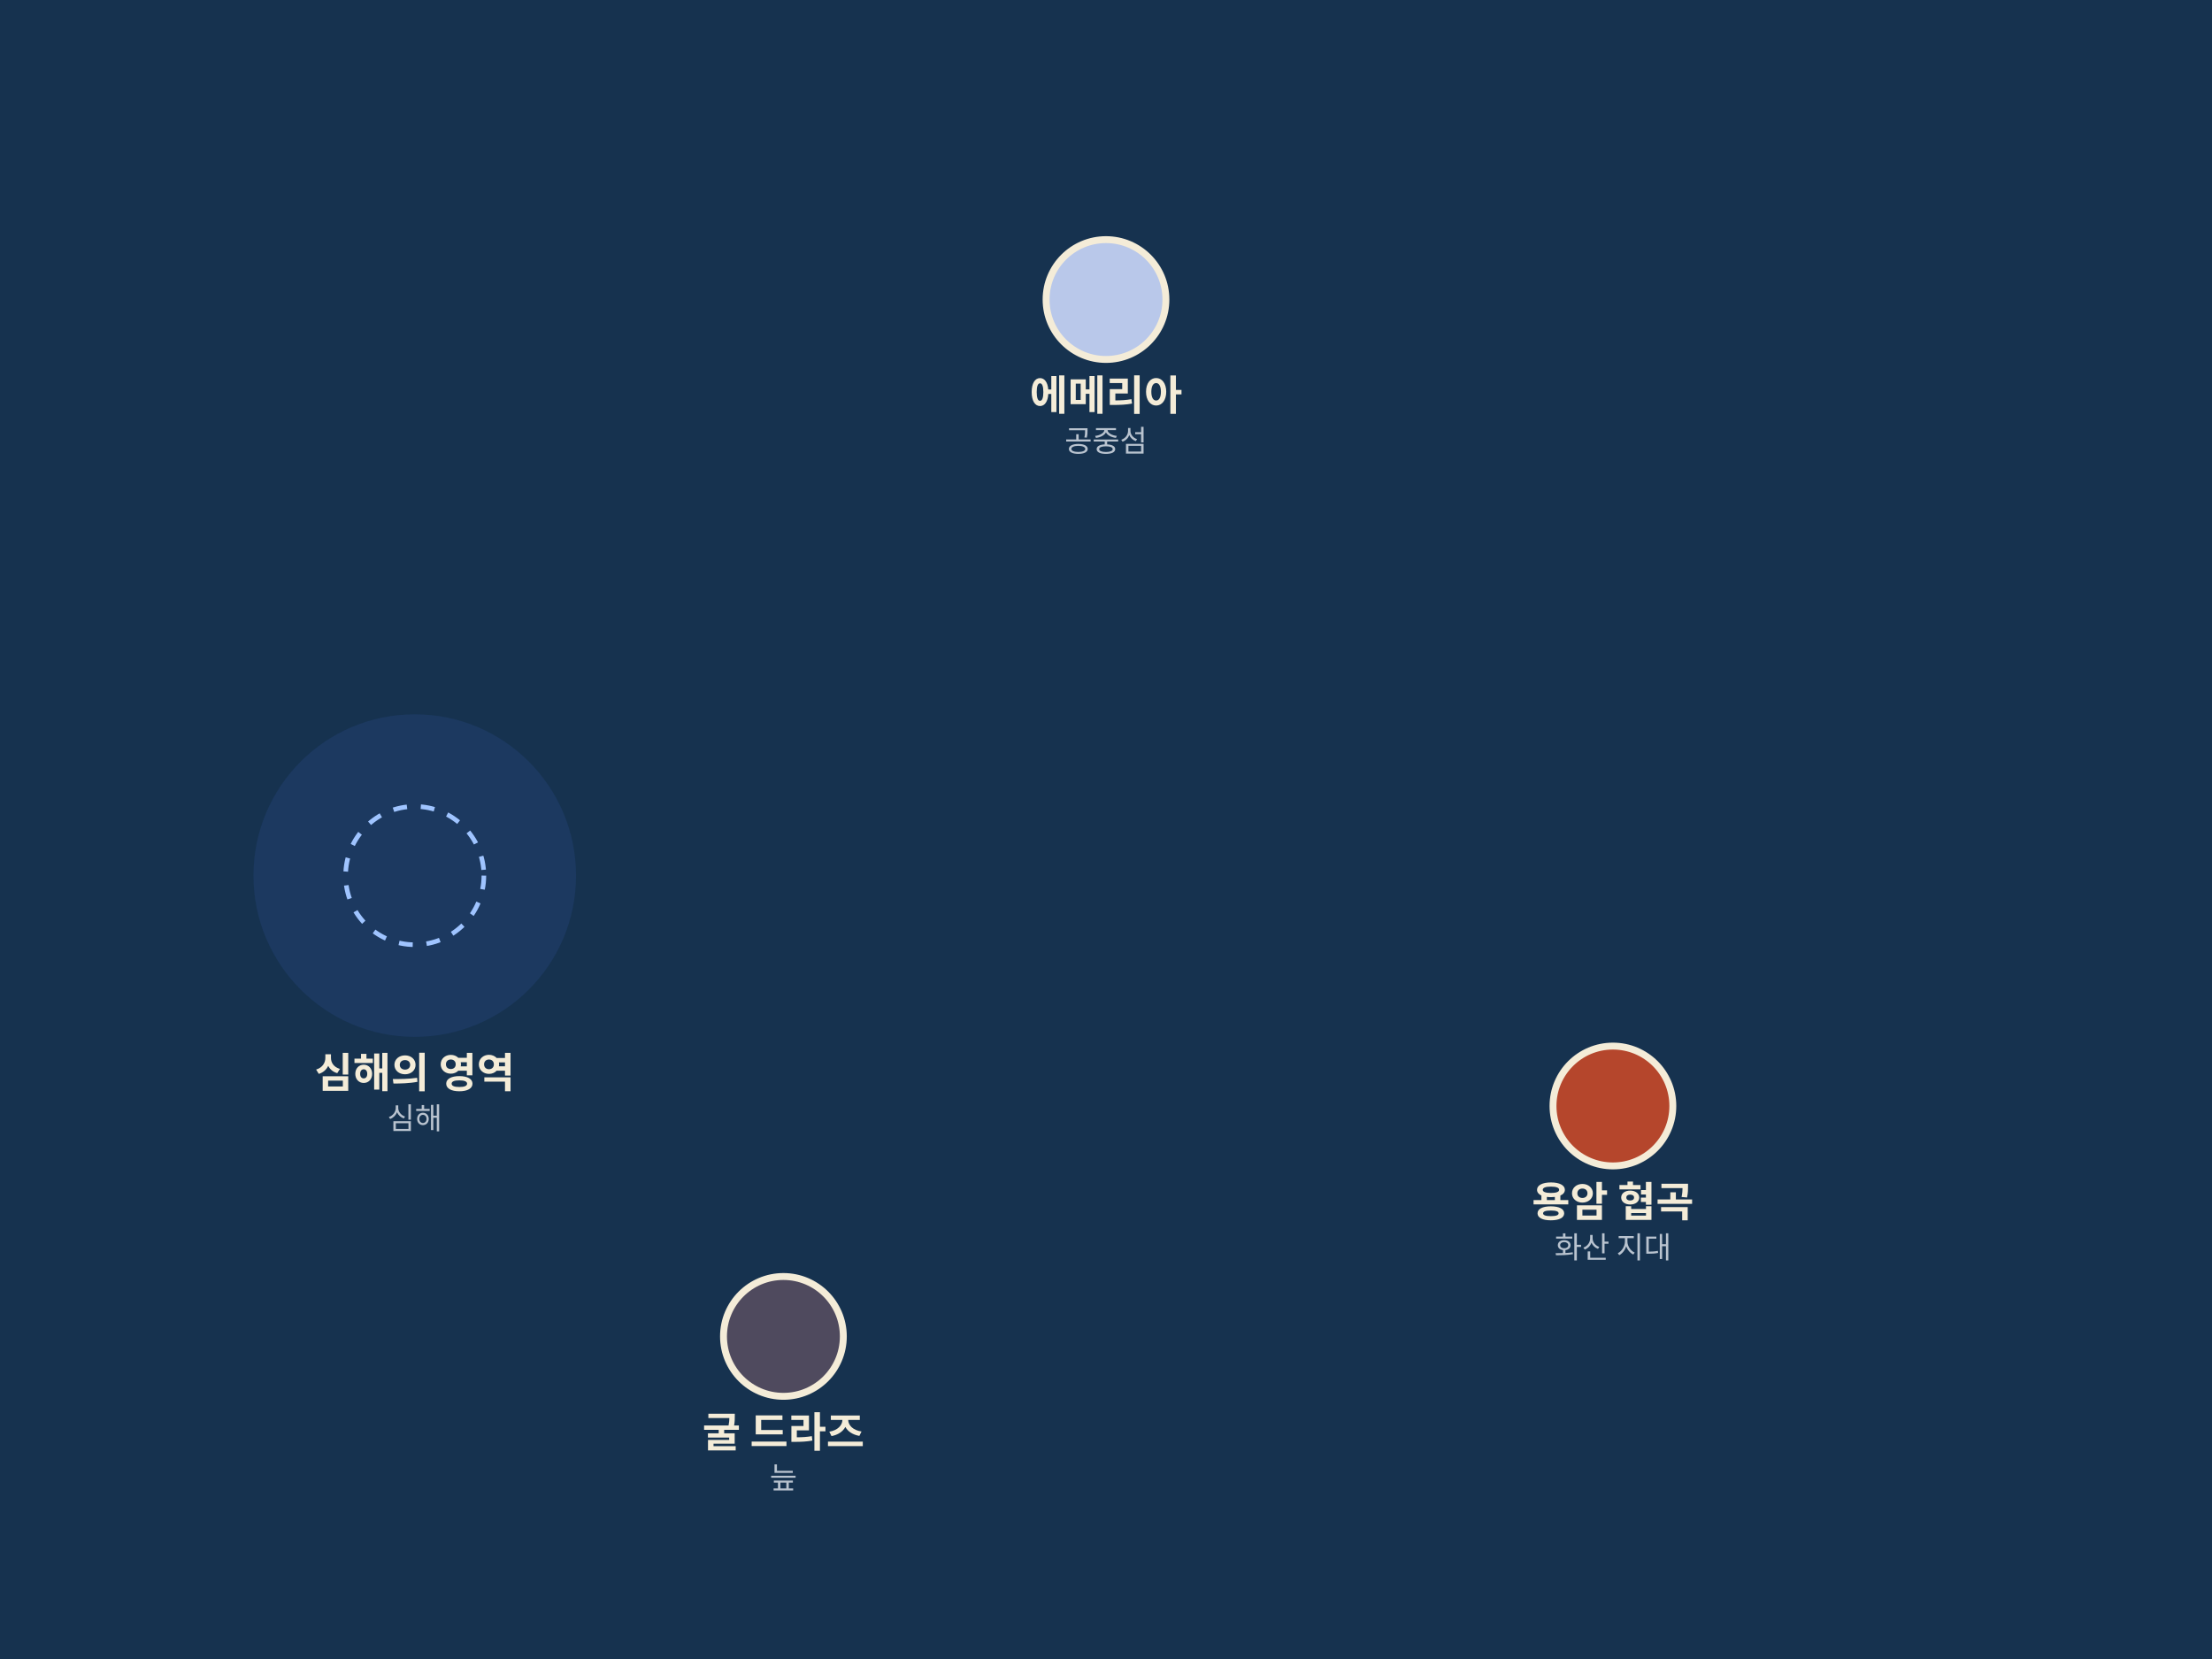
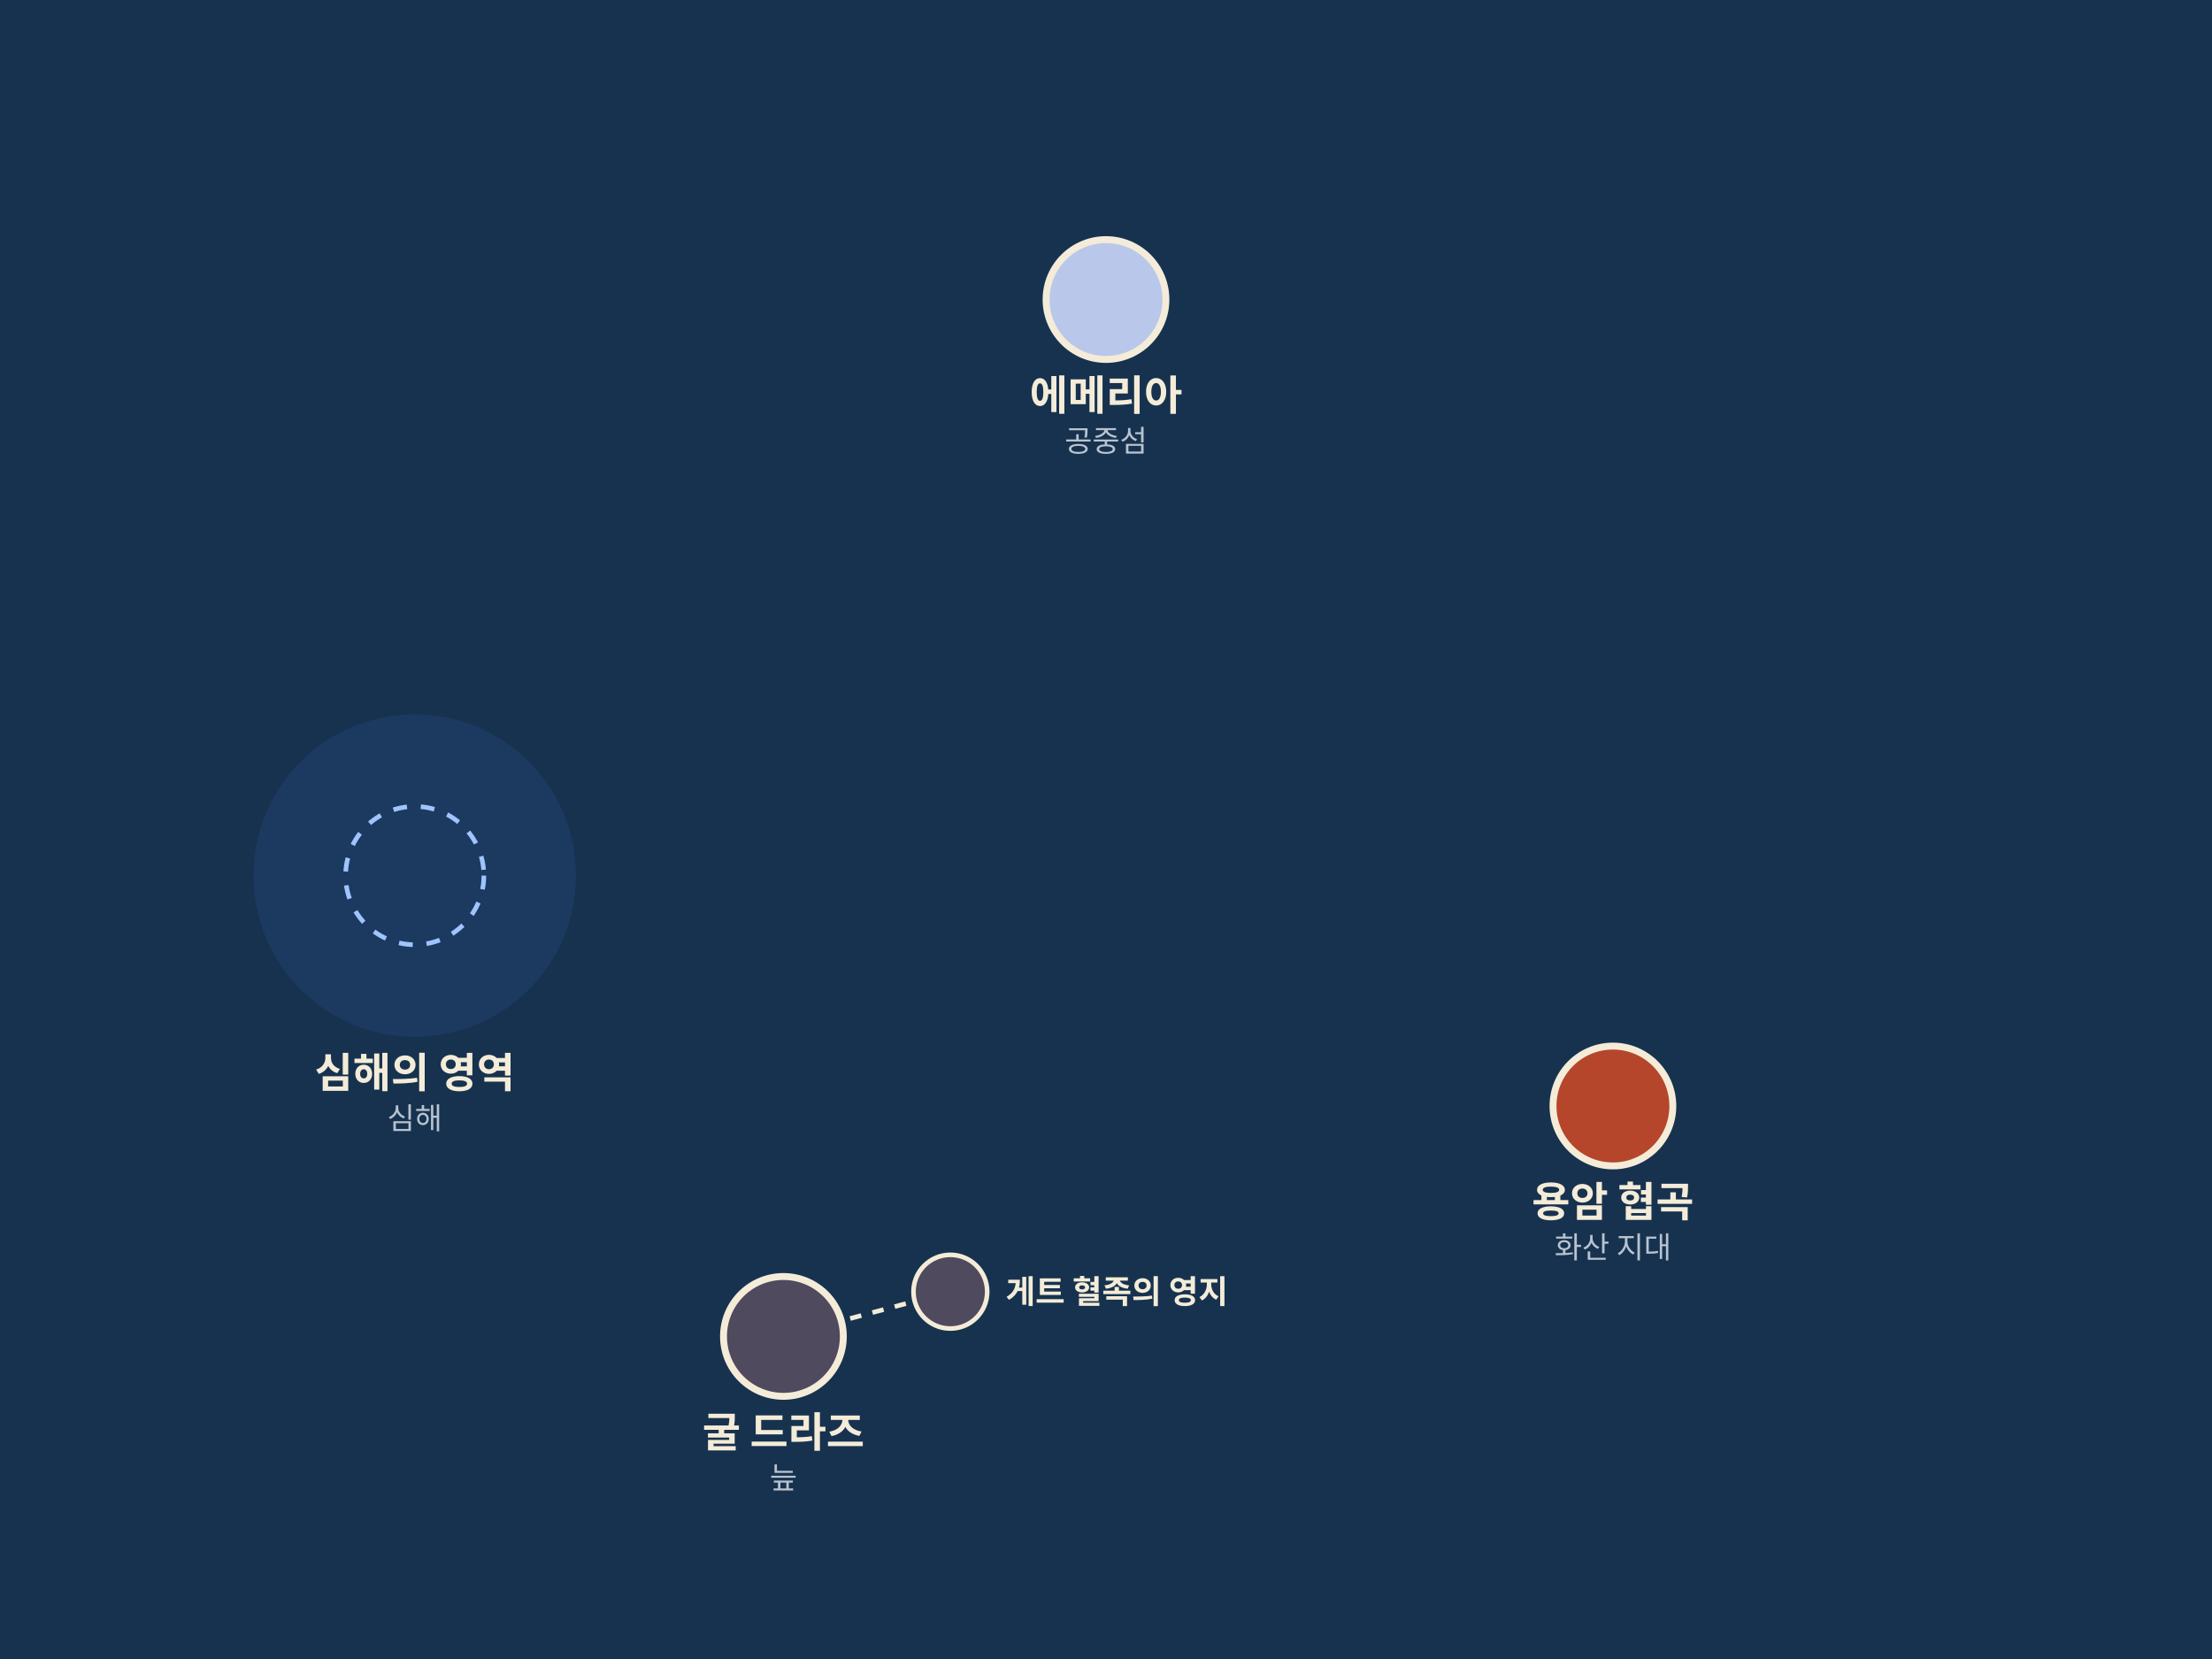
<svg xmlns="http://www.w3.org/2000/svg" viewBox="0 0 960 720" width="960" height="720">
  <style>
    .name { font: 600 18px sans-serif; fill: #f4ecd8; }
    .terrain { font: 13px sans-serif; fill: #b9c3cf; }
+     .area { font: 600 14px sans-serif; fill: #f4ecd8; }
  </style>
  <rect width="100%" height="100%" fill="#16324f" />
+   <g>
+     <line x1="340" y1="580" x2="412.444" y2="560.589" stroke="#f4ecd8" stroke-width="2" stroke-dasharray="5 5" />
+     <circle cx="412.444" cy="560.589" r="16" fill="#4f4a5e" stroke="#f4ecd8" stroke-width="2" />
+     <text x="436.444" y="565.589" class="area">게트 혈족의 영지</text>
+   </g>
  <g>
    <circle cx="180" cy="380" r="70" fill="#1d3b66" opacity="0.75" />
    <circle cx="180" cy="380" r="30" fill="none" stroke="#9fc4ff" stroke-width="2" stroke-dasharray="6 6" />
    <text x="180" y="472" text-anchor="middle" class="name">심해의 영역</text>
    <text x="180" y="490" text-anchor="middle" class="terrain">심해</text>
  </g>
  <g>
    <circle cx="480" cy="130" r="26" fill="#b9c8ea" stroke="#f4ecd8" stroke-width="3" />
    <text x="480" y="178" text-anchor="middle" class="name">에메리아</text>
    <text x="480" y="196" text-anchor="middle" class="terrain">공중섬</text>
  </g>
  <g>
    <circle cx="340" cy="580" r="26" fill="#4f4a5e" stroke="#f4ecd8" stroke-width="3" />
    <text x="340" y="628" text-anchor="middle" class="name">굴 드라즈</text>
    <text x="340" y="646" text-anchor="middle" class="terrain">늪</text>
  </g>
  <g>
    <circle cx="700" cy="480" r="26" fill="#b5462c" stroke="#f4ecd8" stroke-width="3" />
    <text x="700" y="528" text-anchor="middle" class="name">용암 협곡</text>
    <text x="700" y="546" text-anchor="middle" class="terrain">화산 지대</text>
  </g>
</svg>
